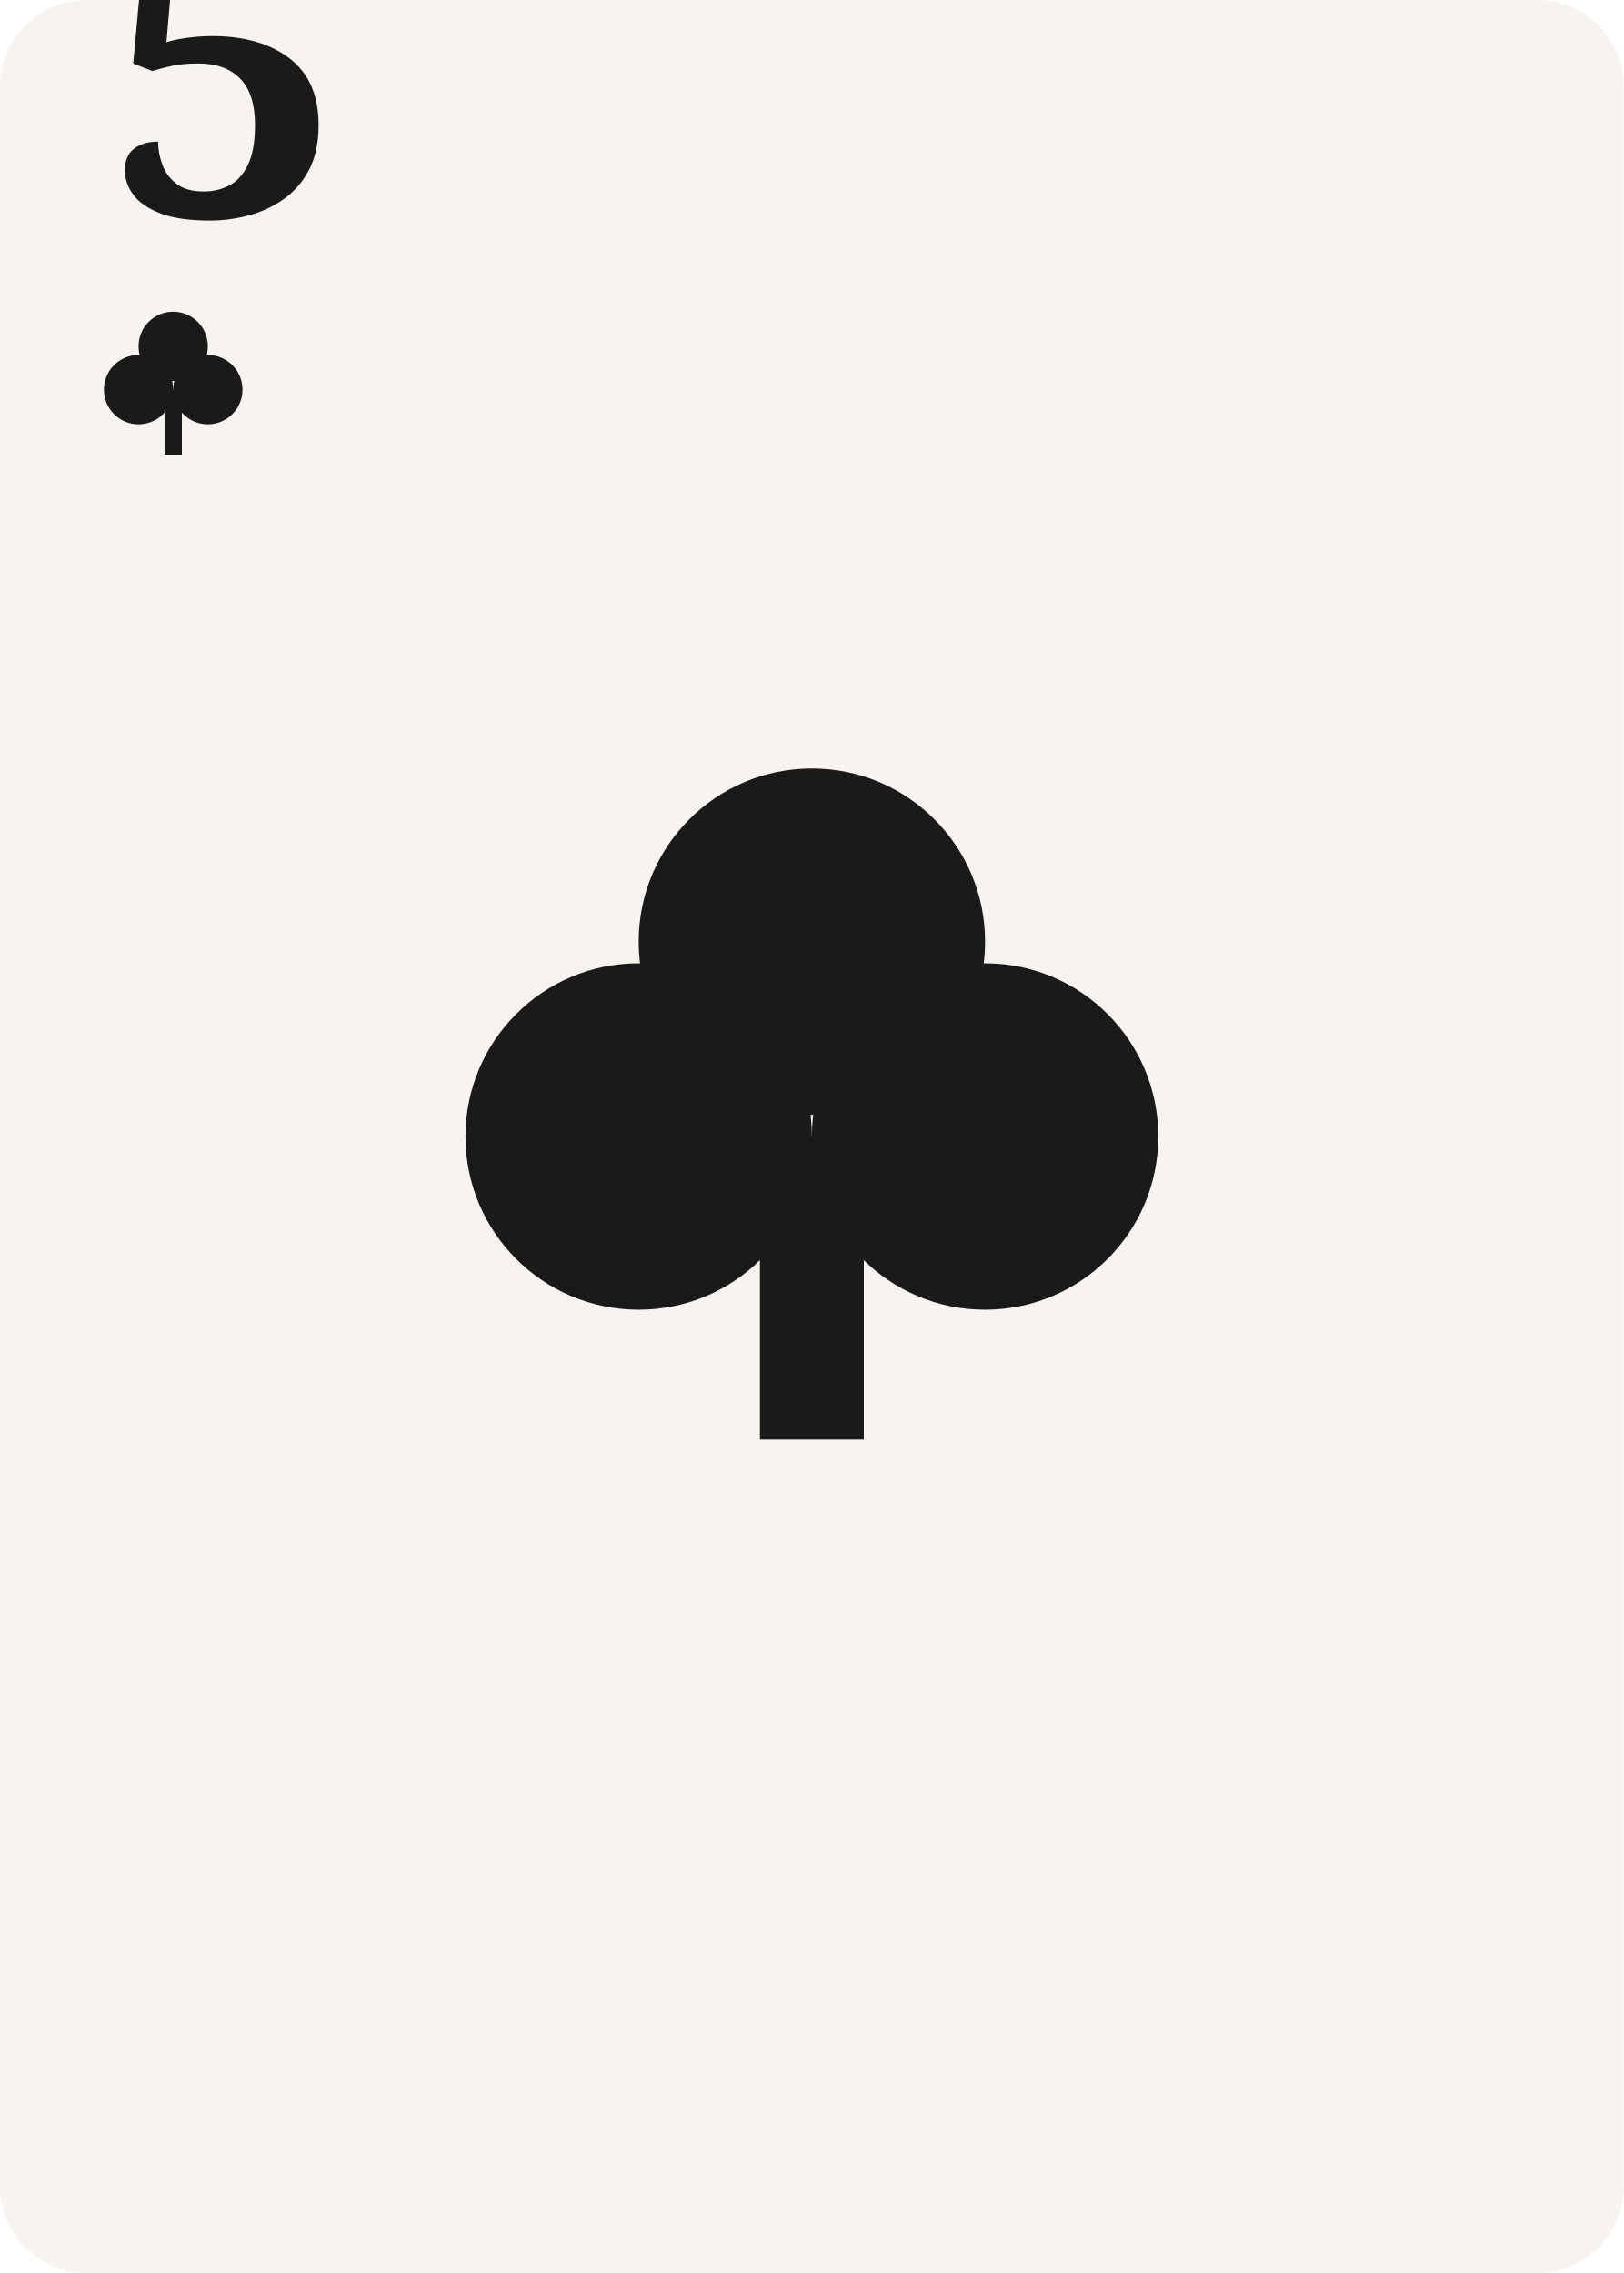
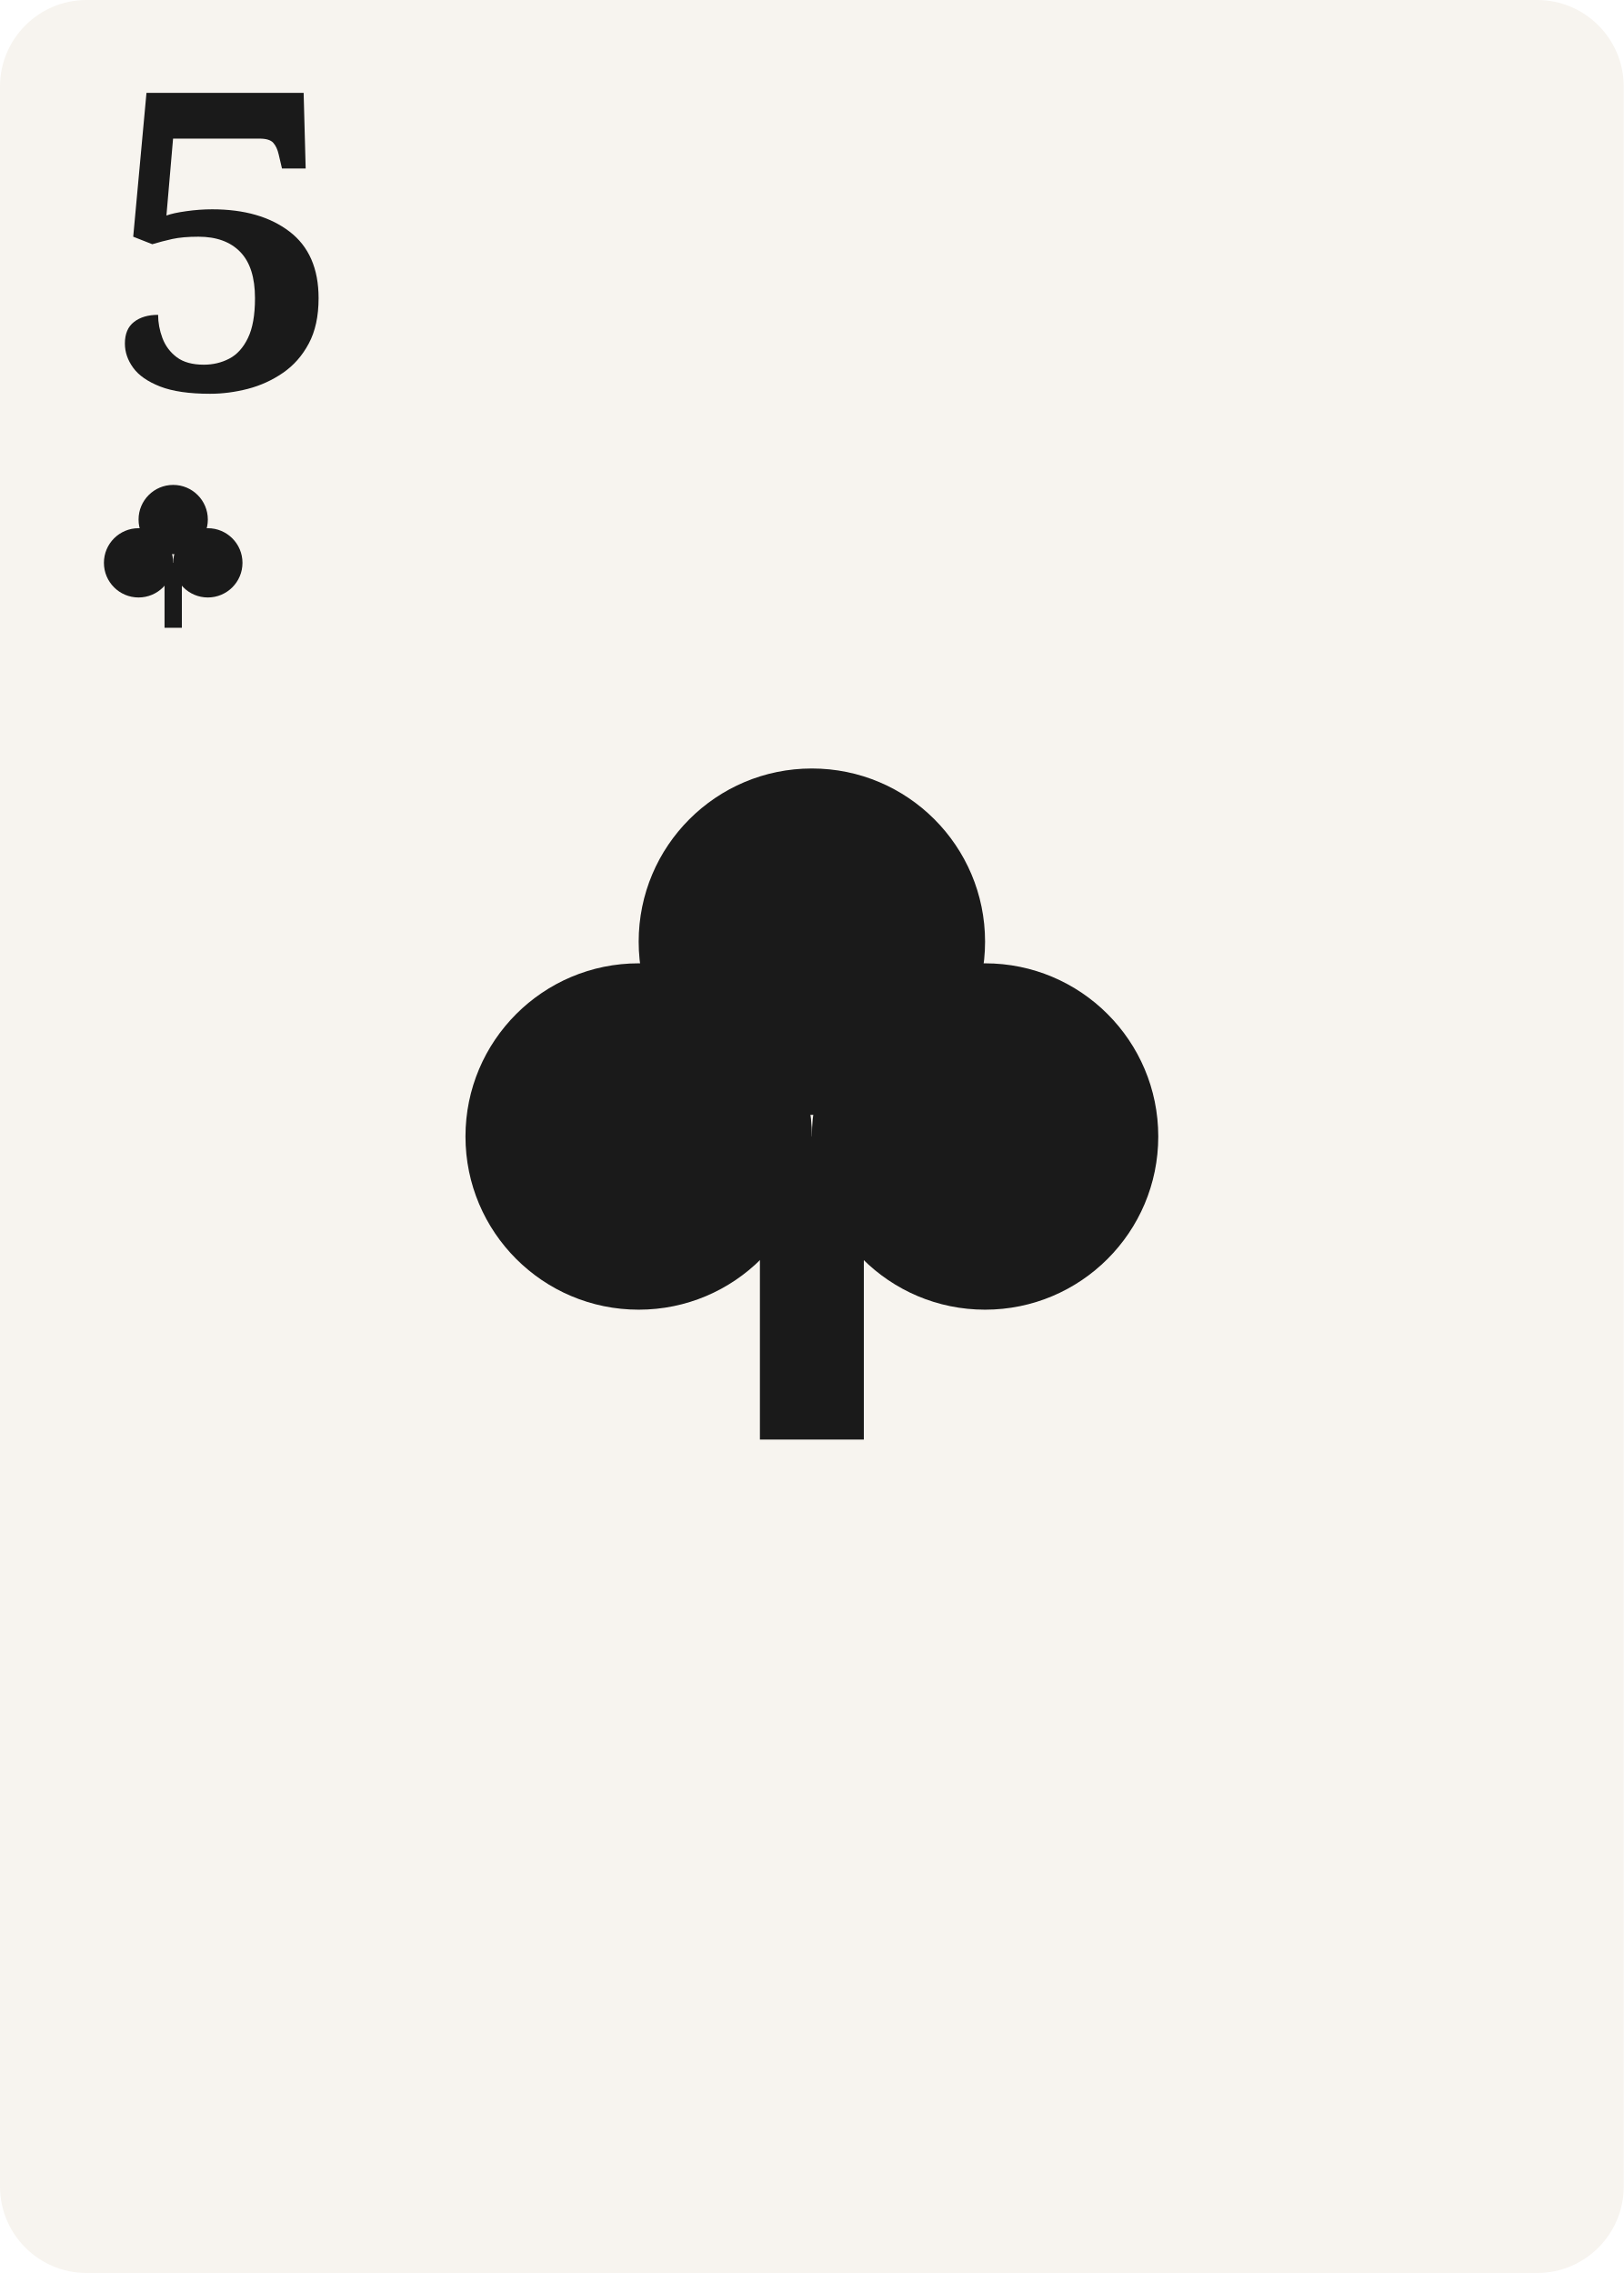
<svg xmlns="http://www.w3.org/2000/svg" viewBox="0 0 375 525" width="375" height="525">
  <rect x="0" y="0" width="375" height="525" rx="20" ry="20" fill="#F7F4EF" />
-   <g transform="translate(25, 50)">
+   <g transform="translate(25, 90)">
    <text x="0" y="0" font-family="Georgia, serif" font-size="96" font-weight="bold" fill="#1A1A1A">5</text>
    <g transform="translate(15, 40)">
      <circle cx="0" cy="-10" r="8" fill="#1A1A1A" />
      <circle cx="-8" cy="0" r="8" fill="#1A1A1A" />
      <circle cx="8" cy="0" r="8" fill="#1A1A1A" />
      <rect x="-2" y="0" width="4" height="15" fill="#1A1A1A" />
    </g>
  </g>
  <g transform="translate(187.5, 262.5)">
    <circle cx="0" cy="-45" r="40" fill="#1A1A1A" />
    <circle cx="-40" cy="0" r="40" fill="#1A1A1A" />
    <circle cx="40" cy="0" r="40" fill="#1A1A1A" />
    <rect x="-12" y="0" width="24" height="70" fill="#1A1A1A" />
  </g>
</svg>
